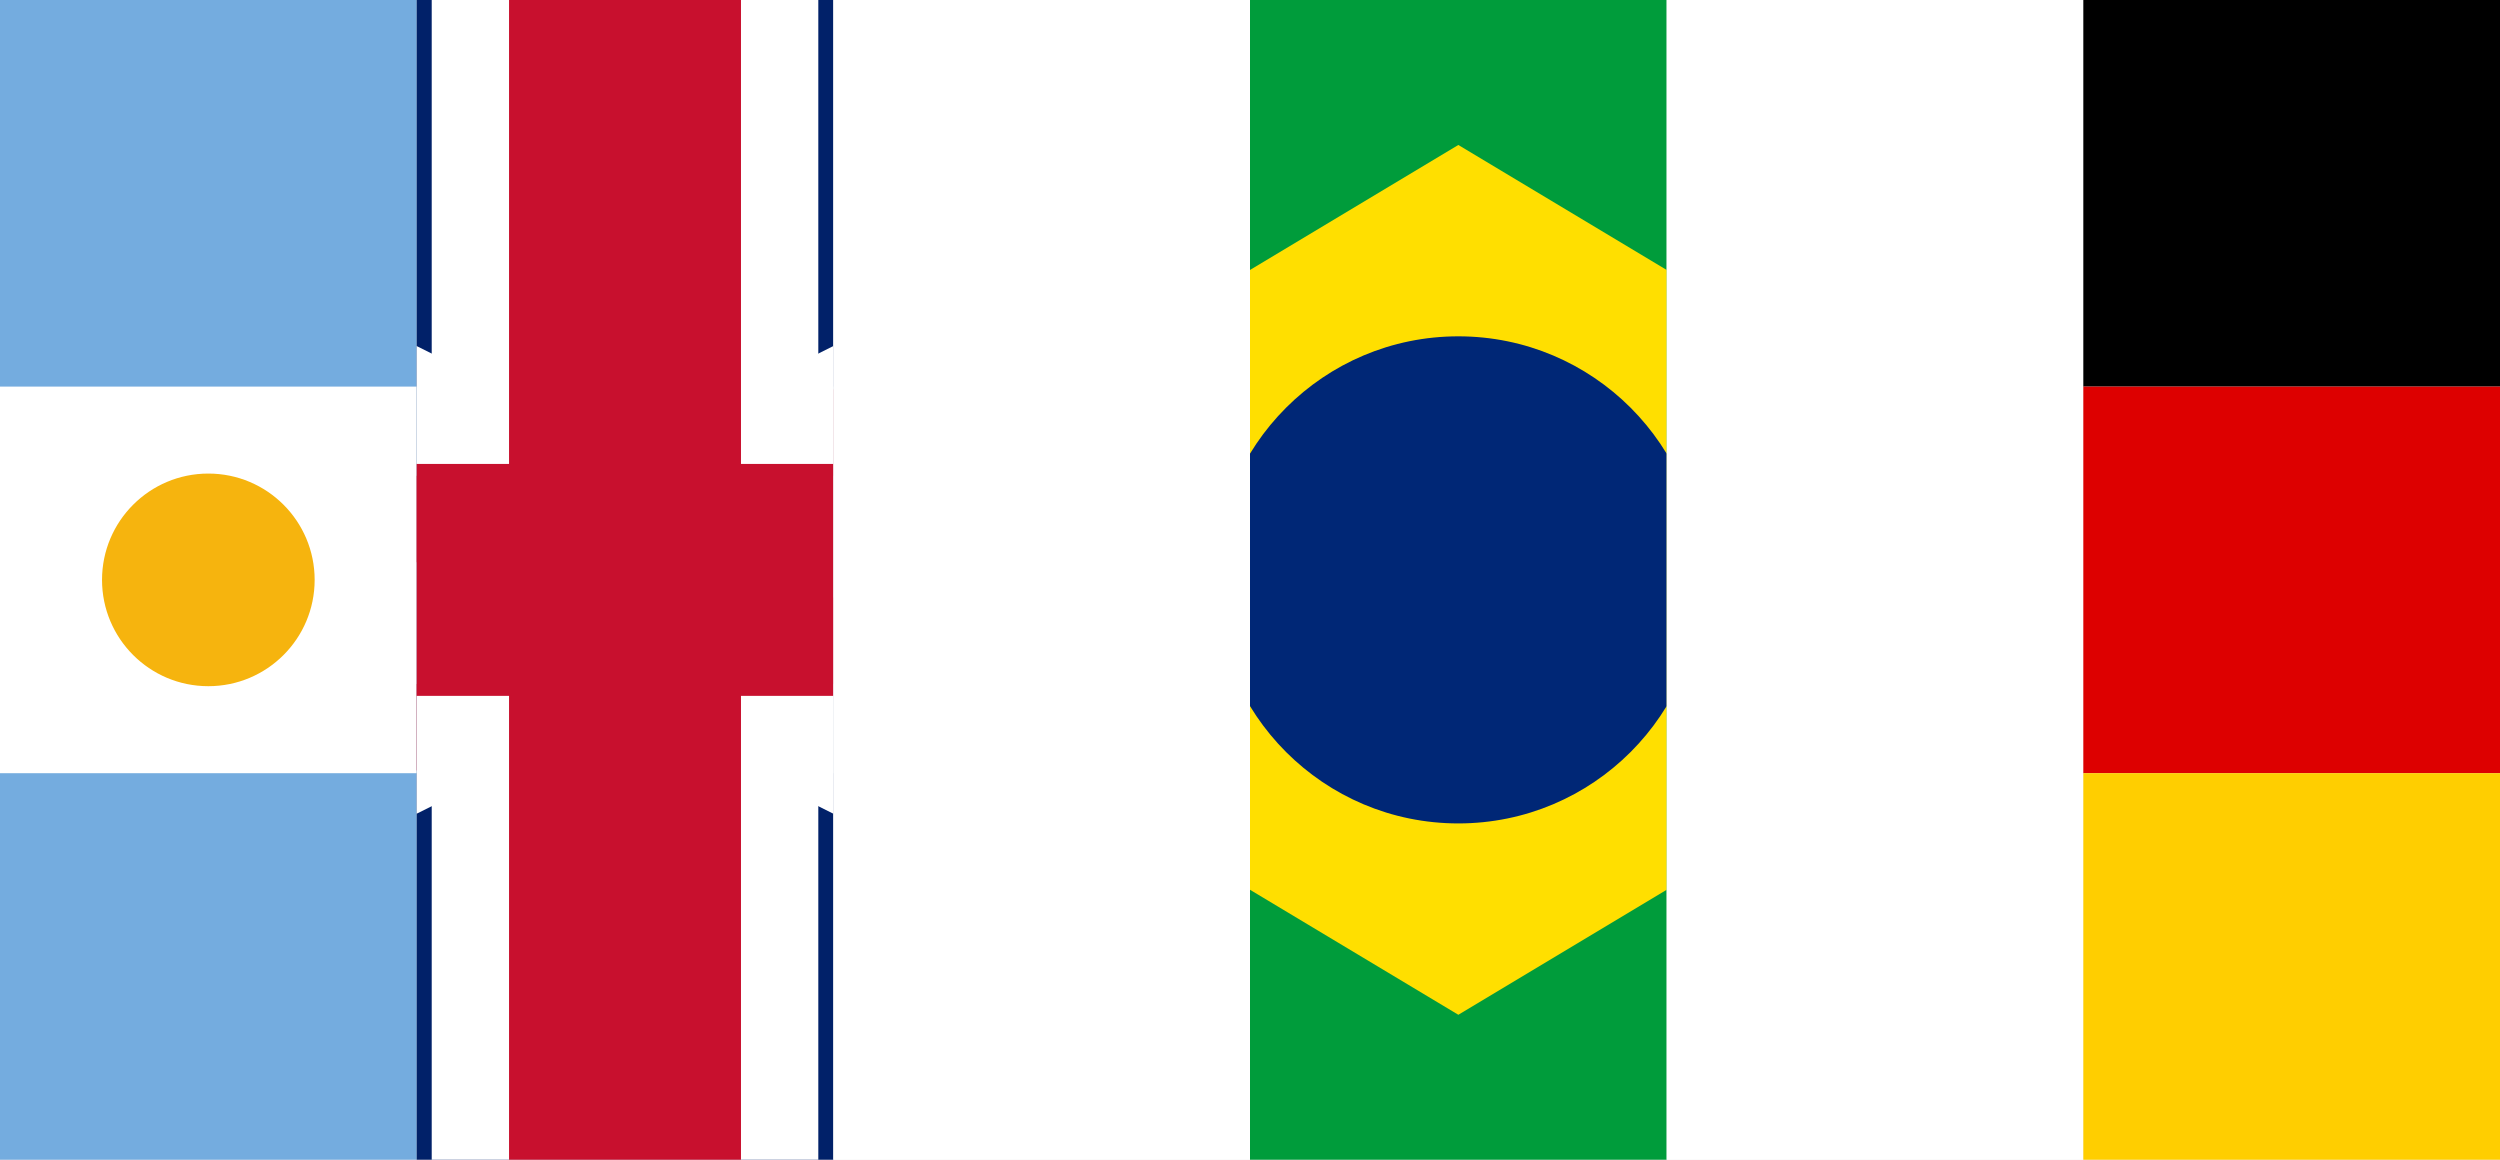
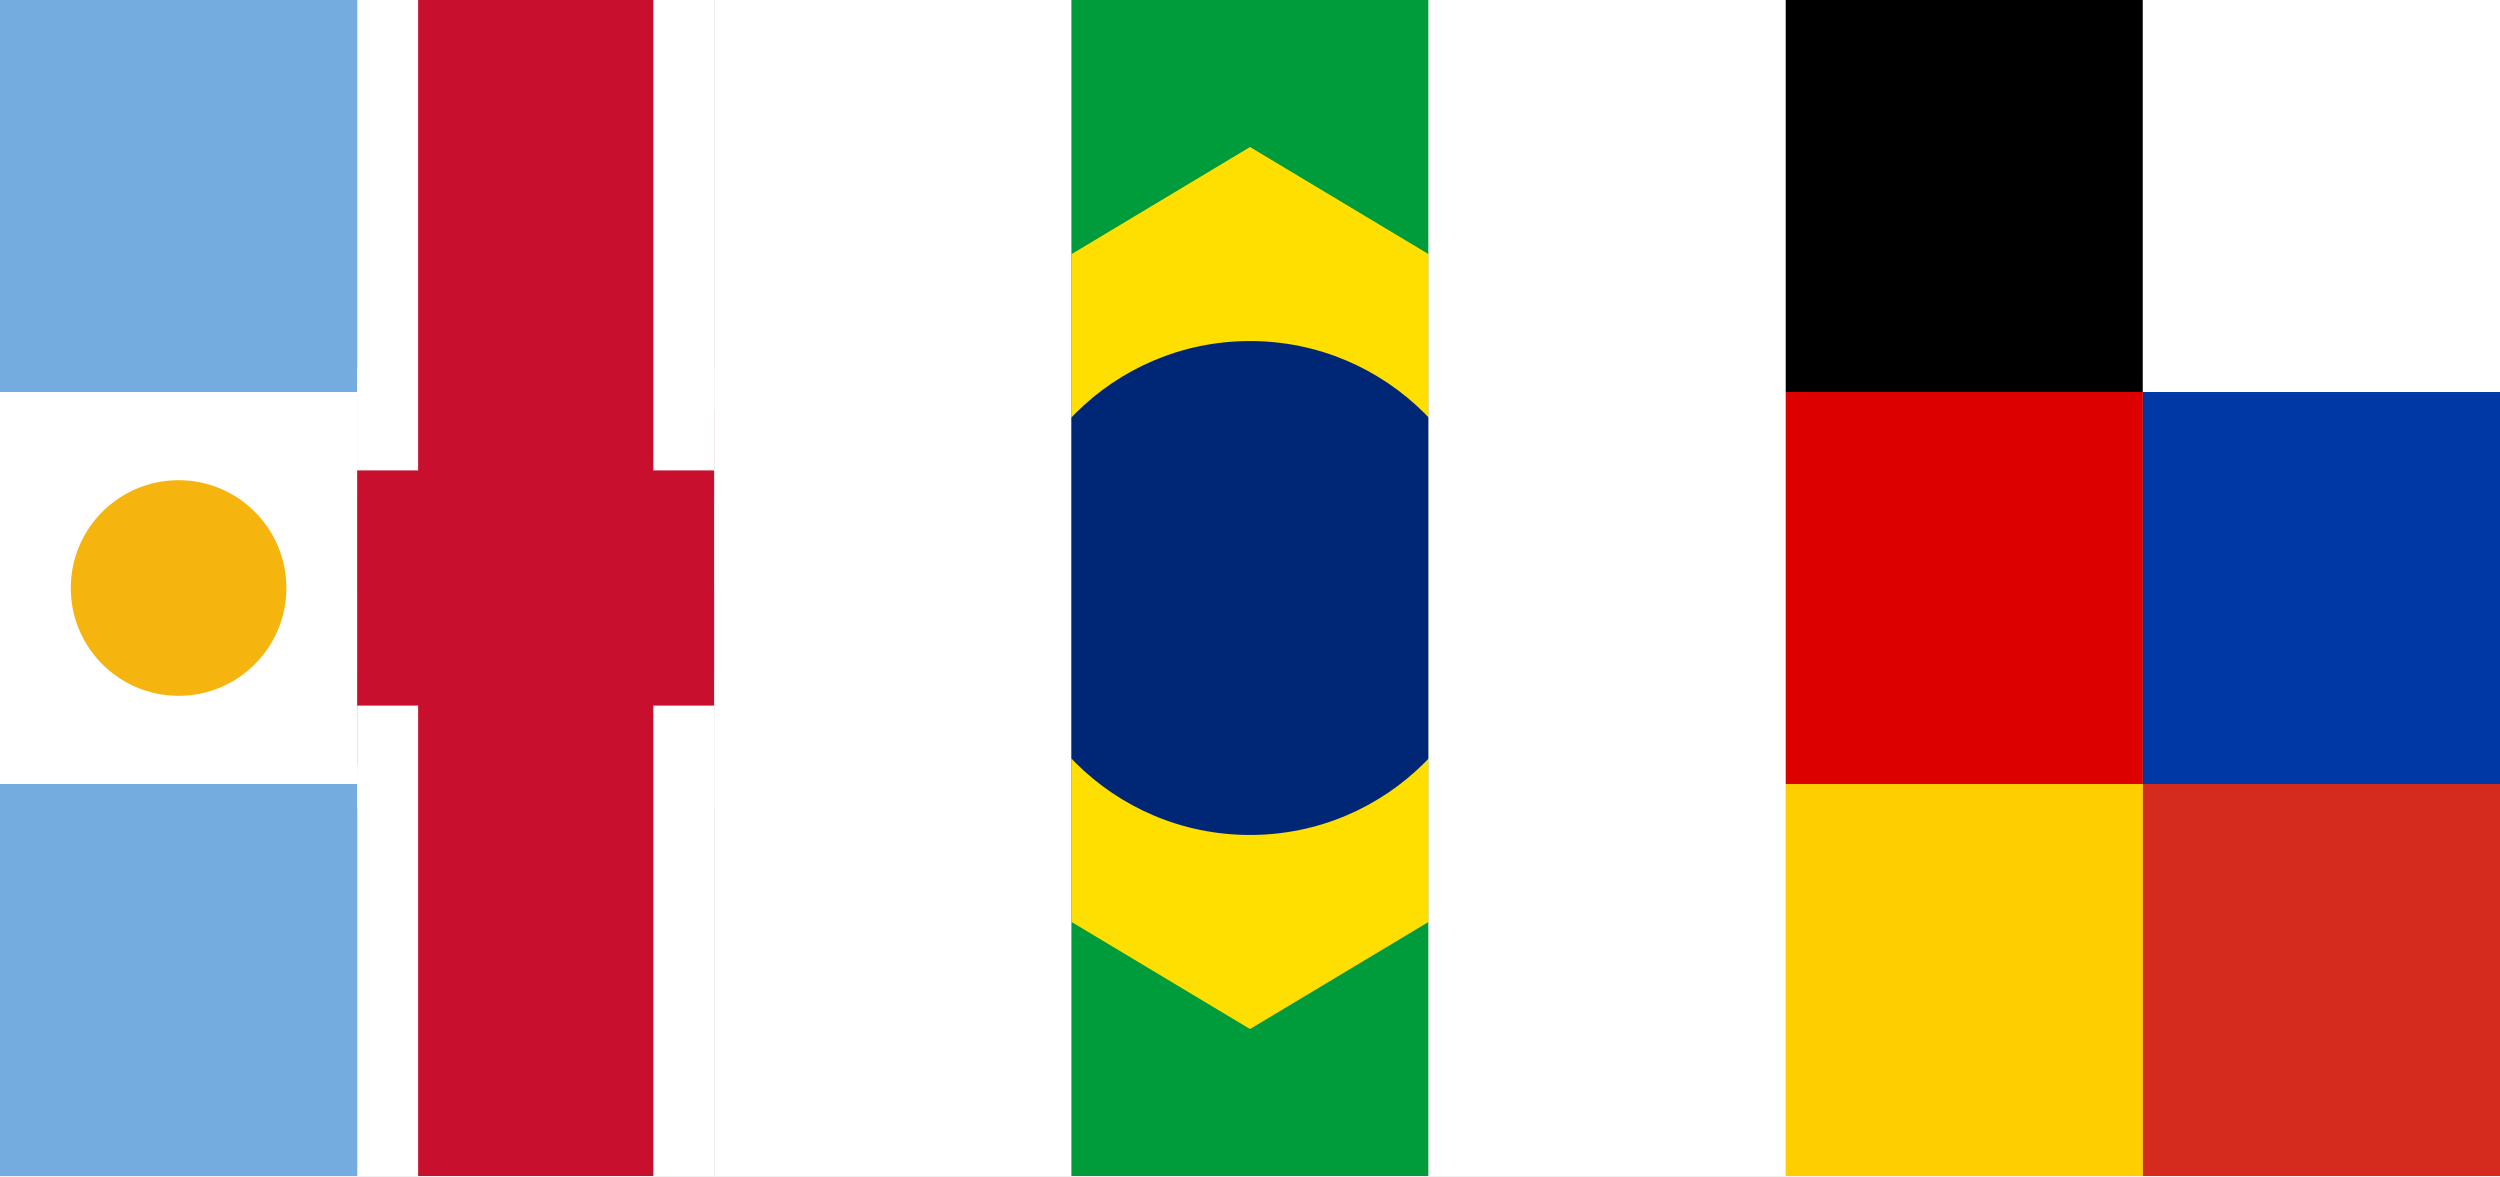
<svg xmlns="http://www.w3.org/2000/svg" width="100%" height="100%">
-   <svg x="0" width="16.667%" height="100%" viewBox="0 0 9 6" preserveAspectRatio="xMidYMid slice">
+   <svg x="0" width="14.286%" height="100%" viewBox="0 0 9 6" preserveAspectRatio="xMidYMid slice">
    <rect width="9" height="6" fill="#74acdf" />
    <rect y="2" width="9" height="2" fill="#fff" />
    <circle cx="4.5" cy="3" r=".55" fill="#f6b40e" />
  </svg>
-   <svg x="16.667%" width="16.667%" height="100%" viewBox="0 0 60 30" preserveAspectRatio="xMidYMid slice">
+   <svg x="14.286%" width="14.286%" height="100%" viewBox="0 0 60 30" preserveAspectRatio="xMidYMid slice">
    <clipPath id="t">
      <path d="M30,15 h30 v15 z v15 h-30 z h-30 v-15 z v-15 h30 z" />
    </clipPath>
    <path d="M0,0 v30 h60 v-30 z" fill="#012169" />
    <path d="M0,0 L60,30 M60,0 L0,30" stroke="#fff" stroke-width="6" />
    <path d="M0,0 L60,30 M60,0 L0,30" clip-path="url(#t)" stroke="#c8102e" stroke-width="4" />
    <path d="M30,0 v30 M0,15 h60" stroke="#fff" stroke-width="10" />
    <path d="M30,0 v30 M0,15 h60" stroke="#c8102e" stroke-width="6" />
  </svg>
-   <svg x="33.333%" width="16.667%" height="100%" viewBox="0 0 3 2" preserveAspectRatio="xMidYMid slice">
+   <svg x="28.571%" width="14.286%" height="100%" viewBox="0 0 3 2" preserveAspectRatio="xMidYMid slice">
    <rect width="1" height="2" fill="#009246" />
    <rect x="1" width="1" height="2" fill="#fff" />
    <rect x="2" width="1" height="2" fill="#ce2b37" />
  </svg>
-   <svg x="50%" width="16.667%" height="100%" viewBox="0 0 30 20" preserveAspectRatio="xMidYMid slice">
+   <svg x="42.857%" width="14.286%" height="100%" viewBox="0 0 30 20" preserveAspectRatio="xMidYMid slice">
    <rect width="30" height="20" fill="#009c3b" />
    <path d="M15,2.5 L27.5,10 L15,17.5 L2.5,10 z" fill="#ffdf00" />
    <circle cx="15" cy="10" r="4.2" fill="#002776" />
  </svg>
-   <svg x="66.667%" width="16.667%" height="100%" viewBox="0 0 3 2" preserveAspectRatio="xMidYMid slice">
+   <svg x="57.143%" width="14.286%" height="100%" viewBox="0 0 3 2" preserveAspectRatio="xMidYMid slice">
    <rect width="1" height="2" fill="#002395" />
    <rect x="1" width="1" height="2" fill="#fff" />
    <rect x="2" width="1" height="2" fill="#ed2939" />
  </svg>
-   <svg x="83.333%" width="16.667%" height="100%" viewBox="0 0 5 3" preserveAspectRatio="xMidYMid slice">
+   <svg x="71.429%" width="14.286%" height="100%" viewBox="0 0 5 3" preserveAspectRatio="xMidYMid slice">
    <rect width="5" height="1" fill="#000" />
    <rect y="1" width="5" height="1" fill="#dd0000" />
    <rect y="2" width="5" height="1" fill="#ffce00" />
  </svg>
+   <svg x="85.714%" width="14.286%" height="100%" viewBox="0 0 9 6" preserveAspectRatio="xMidYMid slice">
+     <rect width="9" height="2" fill="#fff" />
+     <rect y="2" width="9" height="2" fill="#0039a6" />
+     <rect y="4" width="9" height="2" fill="#d52b1e" />
+   </svg>
</svg>
